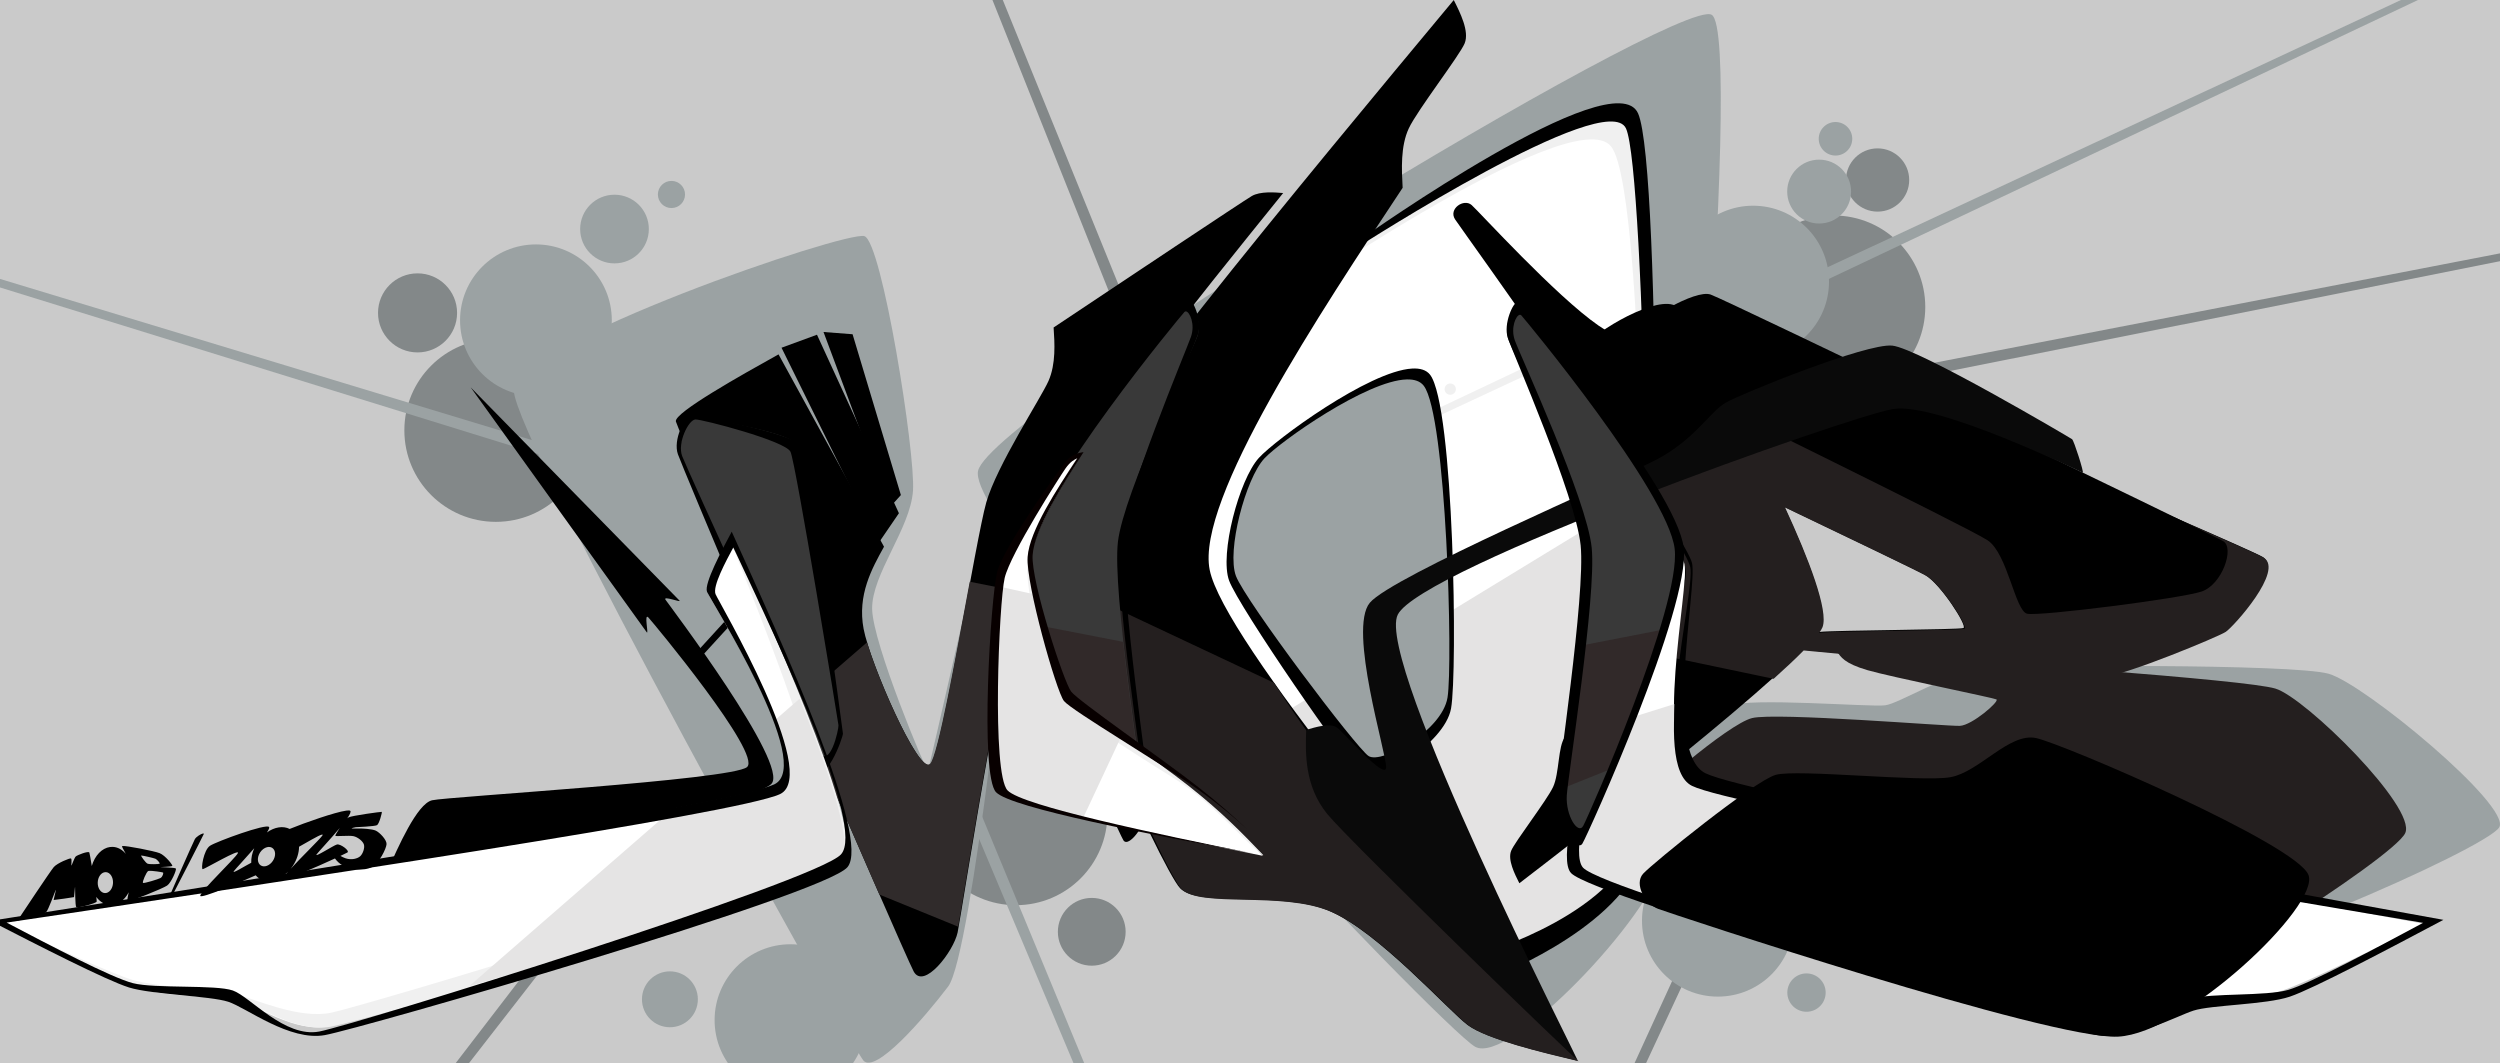
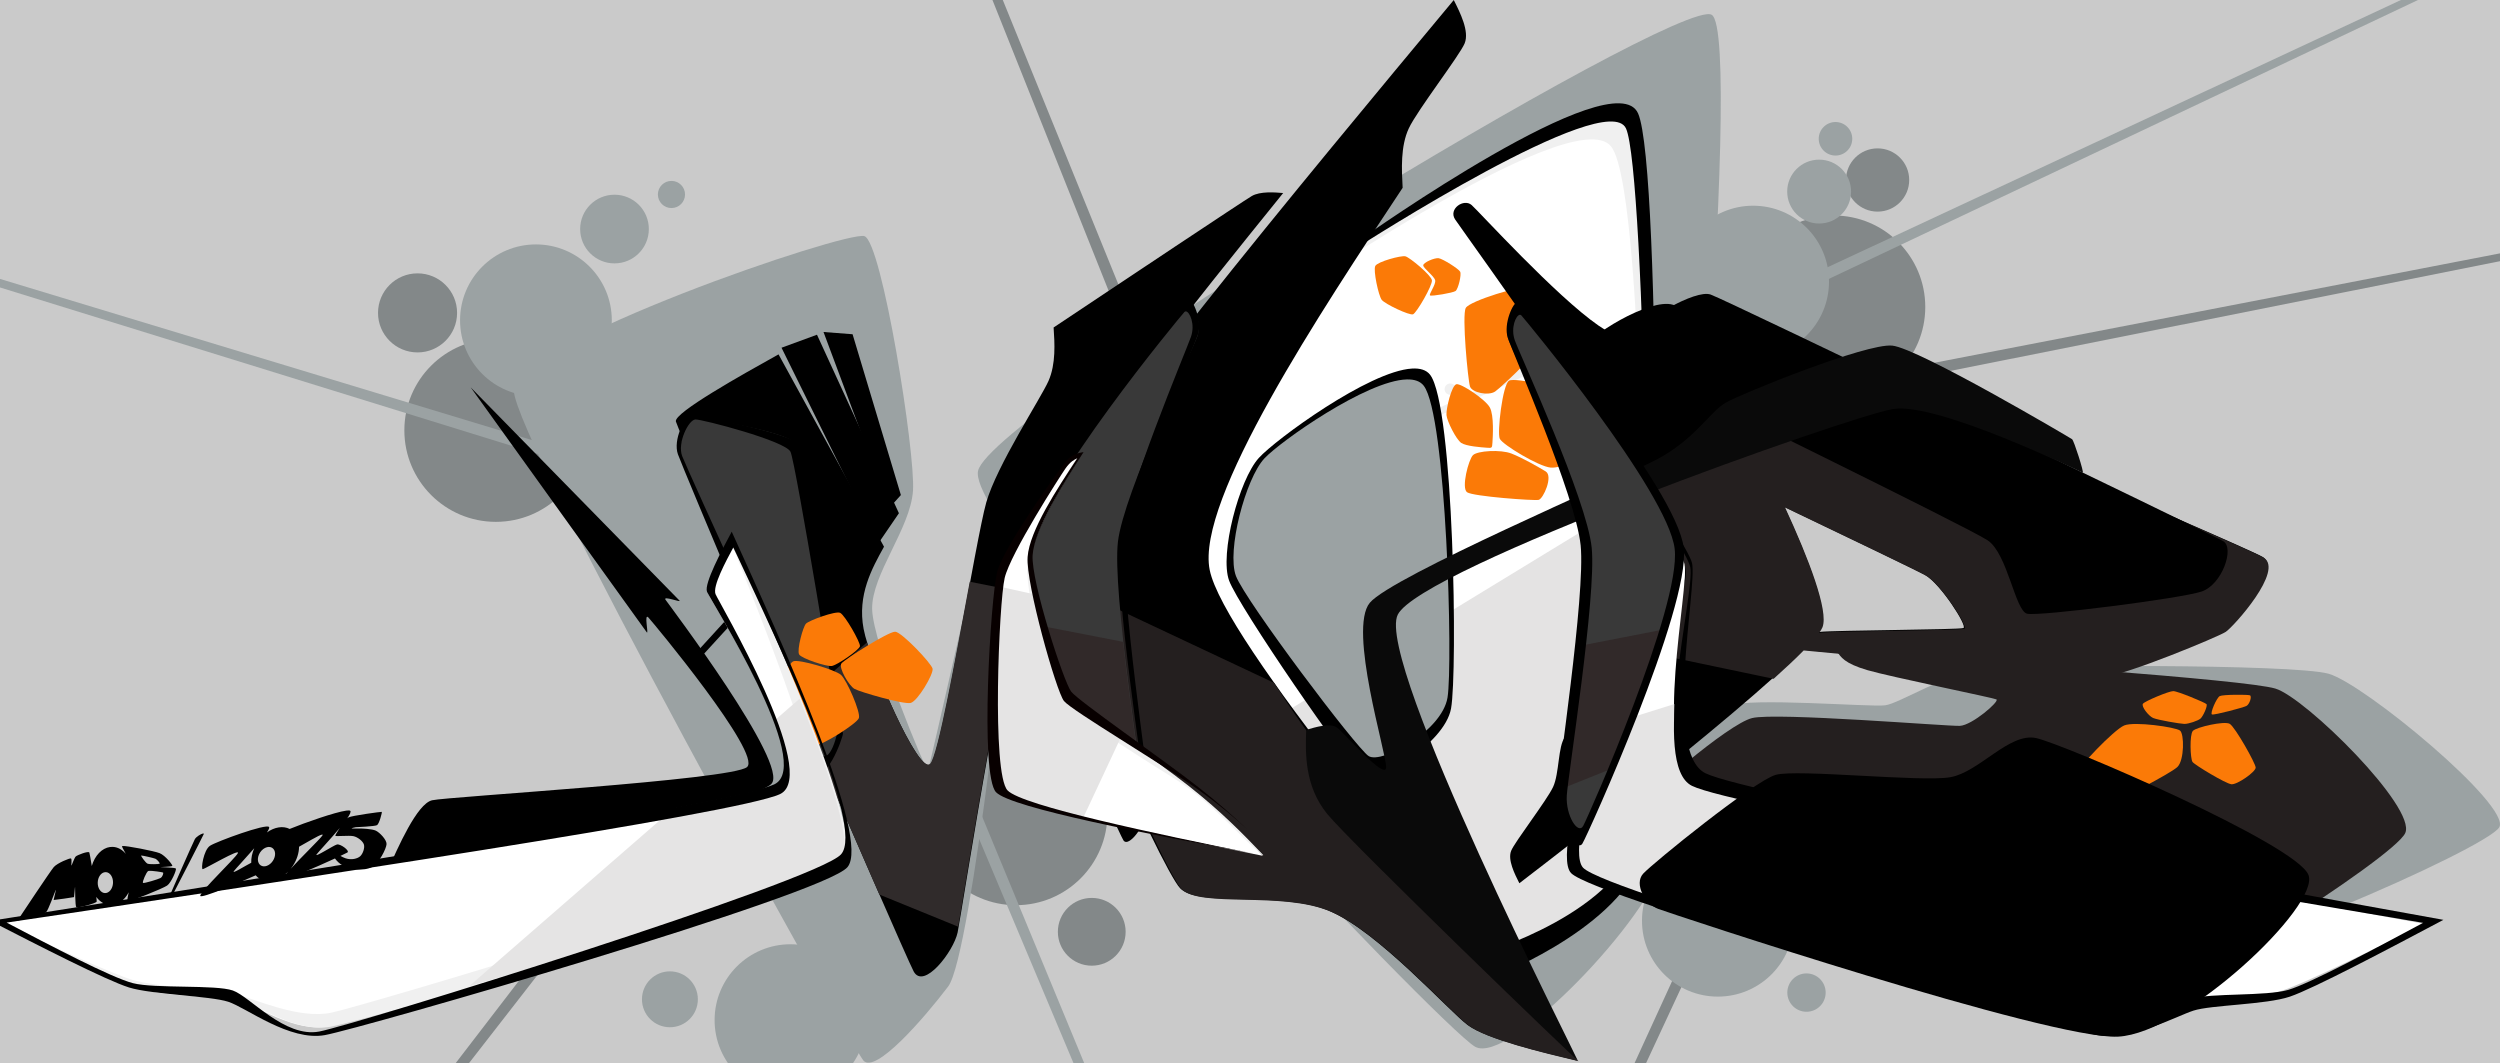
<svg xmlns="http://www.w3.org/2000/svg" width="1098" height="466.74" version="1.1" viewBox="0 0 290.52 123.49">
  <g transform="translate(-46.051 -4.0053)" type="layer">
    <rect x="37.245" y="-3.214" width="306.28" height="138.63" fill="#cacaca" stroke-width=".383" />
  </g>
  <g id="U0_block" fill="#838889" type="layer">
    <path transform="translate(21.532 22.461)" d="m175.03-17.242c0.122 1.099 0.229 2.545 0.264 4.498 0.071 3.957-0.059 9.364-0.328 15.537l-0.203 4.652 4.107-2.195c0.882-0.471 1.867-0.72 2.867-0.727 3.431 0.004 6.152 2.728 6.152 6.156-2e-3 1.758-0.753 3.429-2.066 4.598l-2.988 2.658 3.609 1.723c1.504 0.718 3.598 1.729 5.312 2.551l0.926 0.443 0.982-0.293c1.146-0.343 2.163-0.602 2.832-0.721 0.446-0.079 0.771-0.07 0.627-0.084-0.08-0.008 0.225 0.067 0.381 0.121 0.313 0.108 0.748 0.282 1.256 0.504 1.524 0.667 3.695 1.767 5.969 2.982 2.842 1.52 5.869 3.227 8.193 4.562 0.016 0.009 2.807 1.636 3.43 1.996 0.01 0.02 0.021 0.039 0.031 0.061 0.022 0.042 0.043 0.087 0.066 0.133 0.025 0.051 0.051 0.104 0.078 0.158 0.268 0.544 0.59 1.239 0.807 1.74l0.391 0.906 0.889 0.432c4.517 2.188 8.787 4.255 11.631 5.644l0.051 0.025 0.053 0.021c2.583 1.127 4.827 2.114 6.482 2.853 1e-3 4.6e-4 0.943 0.435 1.756 0.809-5e-3 0.01-9e-3 0.018-0.014 0.027-0.054 0.107-0.114 0.222-0.18 0.34-0.496 0.887-1.321 1.995-2.057 2.859-7.2e-4 8.44e-4 -1.249 1.358-1.248 1.357 5.1e-4 -3.39e-4 -1.827 0.816-1.828 0.816-0.76 0.324-1.672 0.701-2.643 1.09-1.618 0.648-3.405 1.329-4.936 1.859l0.861 5.166c5.745 0.016 11.707 0.11 15.973 0.312 1.706 0.081 3.146 0.181 4.143 0.291 0.664 0.074 1.167 0.172 1.23 0.189 0.067 0.019 0.734 0.296 1.527 0.764 1.19 0.701 2.8 1.809 4.518 3.107 4.294 3.246 9.396 7.865 11.287 10.34 0.026 0.034 0.047 0.064 0.072 0.098-1.206 0.746-3.324 1.92-6.246 3.312-2.998 1.429-6.608 3.029-10.379 4.586l-8.32 3.436 8.854 1.631c0.703 0.13 1.402 0.259 2.133 0.395-1.408 0.684-2.841 1.413-4.098 1.998-2.316 1.078-4.344 1.928-5.023 2.133-0.738 0.223-3.02 0.474-5.168 0.617-1.745 0.116-4.354 0.228-5.742 0.6-1.085 0.29-2.813 1.202-3.797 1.658-0.983 0.456-2.015 0.877-2.971 1.123-0.955 0.246-1.806 0.309-2.488 0.18-0.202-0.038-1.561-0.365-3.217-0.799l-0.014 0.053c-1.678-0.464-4.026-1.117-7.137-1.99-4.959-1.372-11.168-3.143-17.449-4.988-0.633-0.184-1.219-0.354-1.836-0.535-0.274-0.081-0.543-0.163-0.844-0.252-1.581-0.464-3.119-0.927-4.693-1.397l-2.562-0.764-0.748 2.566c-0.769 2.642-3.162 4.437-5.912 4.438-3.434 1.41e-4 -6.162-2.727-6.162-6.152 2e-3 -0.622 0.098-1.24 0.285-1.832l-4.779-2.217c-2.41 3.814-6.762 8.78-10.652 12.201l-1.543 1.357 0.926 1.834c0.014 0.028 0.305 0.604 0.42 0.832-0.842-0.234-1.715-0.462-2.475-0.709l-1.07-0.348-0.994 0.527c-0.52 0.276-0.889 0.394-1.115 0.453-0.315-0.272-0.945-0.812-0.945-0.812-0.515-0.469-1.148-1.066-1.877-1.768-2.732-2.631-6.796-6.742-11.396-11.531l-0.246-0.256-0.303-0.182c-0.657-0.394-1.4-0.807-2.131-1.119-1.41-0.603-2.96-0.959-4.441-1.176-3.386-0.495-7.493-0.377-9.83-0.545-0.831-0.06-1.517-0.16-1.93-0.27-0.184-0.049-0.288-0.094-0.348-0.121-0.067-0.109-0.463-0.748-0.463-0.748-0.228-0.392-0.502-0.889-0.809-1.469-0.512-0.965-1.114-2.161-1.772-3.518l-0.566-1.166-1.266-0.271c-4.982-1.072-9.798-2.2-12.965-3.156-1.056-0.319-1.928-0.62-2.512-0.863-0.158-0.066-0.258-0.115-0.367-0.168-0.006-0.027-0.013-0.053-0.02-0.082-0.147-0.684-0.291-1.972-0.373-3.49l-5.287-0.188c-0.79 6.305-1.688 12.82-2.562 17.951-0.525 3.079-1.048 5.674-1.5 7.33-2.93e-4 0.001-0.5 1.553-0.5 1.553-1.321 1.74-3.411 4.252-5.191 5.988-0.557 0.543-0.913 0.778-1.338 1.107l-2.008-3.314-2.129 4.408c-1.029 2.131-3.172 3.479-5.535 3.482-3.434 1.4e-4 -6.16-2.727-6.16-6.162 5.8e-5 -3.435 2.726-6.16 6.154-6.16 0.183 4.7e-4 0.361 0.008 0.537 0.023l5 0.451-2.441-4.387c-0.93-1.672-2.007-3.631-3.049-5.518l-1.084-1.965-2.117 0.74c-9.294 3.251-24.706 7.808-36.164 11.041-7.639 2.155-13.967 3.804-14.582 3.92-0.443 0.084-0.961 0.088-1.551 0.006l-0.035-0.006-0.037-0.004c-1.421-0.156-3.203-0.901-4.785-1.66-0.923-0.443-2.067-1.052-3.107-1.33-0.377-0.101-0.85-0.177-1.19-0.225l-0.021-2e-3 -0.021-0.004c-2.039-0.251-5.386-0.366-7.5-0.617l-0.02-4e-3c-0.957-0.106-1.789-0.254-2.158-0.365-0.679-0.205-2.708-1.055-5.023-2.133-1.164-0.542-2.496-1.22-3.795-1.85 11.786-1.865 24.605-3.89 37.344-5.986l1.406-0.232 0.584-1.301c0.624-1.389 1.371-2.956 2.061-4.1 0.345-0.572 0.682-1.036 0.898-1.275 0.017-0.019 0.033-0.035 0.049-0.051 0.379-0.036 2.262-0.215 2.264-0.215 6.125-0.517 21.073-1.543 28.904-2.557l3.836-0.498-1.842-3.4c-5.136-9.488-10.345-19.29-14.461-27.42l-0.092-0.184-0.121-0.168c-2.067-2.875-3.871-5.385-5.75-7.998l1.398-0.969c-1.03-2.208-1.836-4.059-2.318-5.334-0.321-0.85-0.486-1.522-0.484-1.51l-0.23-1.695-1.641-0.49c-2.622-0.782-4.399-3.166-4.4-5.9 6e-5 -3.435 2.726-6.162 6.16-6.162 3.421 6.1e-5 6.138 2.709 6.158 6.125-0.004 0.049-0.006 0.09-0.012 0.154l-0.42 4.561 4.166-1.9c5.669-2.585 12.634-5.212 18.291-7.115 2.829-0.952 5.338-1.724 7.168-2.219 0.576-0.156 0.933-0.23 1.353-0.326 0.264 0.722 0.563 1.548 0.91 2.957 0.677 2.746 1.387 6.402 1.988 10.025 0.601 3.624 1.095 7.234 1.361 9.902 0.177 1.779 0.231 3.236 0.205 3.623-0.074 1.089-0.696 2.775-1.565 4.609-0.814 1.72-1.98 3.941-2.617 5.936-0.335 1.047-0.588 2.202-0.574 3.389 0.05 4.244 5.031 16.251 6.215 18.879l0.209 0.463 0.367 0.355c0.359 0.347 1.461 1.365 3.033 1.037l1.578-0.328 0.438-1.551c0.377-1.338 2.726-11.713 4.115-17.754l0.014-0.055 0.01-0.057c0.93-5.003 1.733-9.114 2.195-11.121l0.344 5.1c0.064 0.953 0.253 2.121 0.486 3.303 0.429 2.168 2.622 11.335 4.031 13.193 0.71 0.936 3.518 2.937 4.559 3.697l7.537 5.504-3.51-8.646c-2.009-4.951-3.83-10.025-4.922-14.105l-0.145-0.539-0.348-0.436c-1.055-1.318-2.017-2.557-2.922-3.752l-4.465-5.894 0.094-0.299-0.535-0.99c-0.352-0.651-0.576-1.172-0.689-1.504 0.168-0.212 0.406-0.49 0.768-0.85 0.815-0.811 2.053-1.885 3.564-3.098l0.391-0.314 0.25-0.436c0.94-1.637 2.485-4.252 2.922-5.244 0.894-2.029 0.916-4.154 0.848-5.883 4.495-2.996 10.304-6.865 14.906-9.918-1.17 1.465-2.22 2.752-3.402 4.25l3.537 3.867c0.846-0.553 1.668-1.091 2.523-1.645l0.365-0.236 0.27-0.338c6.056-7.599 12.563-15.508 18.805-23.047-0.296 0.48-0.618 0.984-0.805 1.381-1.049 2.231-1.099 4.723-1.043 6.6l0.135 4.527 3.885-2.326c14.202-8.507 27.636-15.842 32.729-17.775zm4.797 48.504 3.102 6.701c1.639 3.542 3.095 7.101 3.789 9.547 0.231 0.815 0.374 1.506 0.426 1.959 0.022 0.19 0.021 0.305 0.019 0.389-0.021 0.039 0.02-0.042-0.043 0.047l-0.541 0.762-0.051-0.006-0.924 0.943c-1.531 1.562-3.903 3.707-6.654 6.064l-6.24 5.348 8.189-0.686c1.556-0.13 4.297-0.104 7.01-0.016 1.943 0.063 8.353 0.399 9.518 0.244 1.469-0.195 4.857-1.958 6.197-2.555l7.418-3.301-7.936-1.721c-2.122-0.46-3.531-0.801-5.019-1.154 3.012-0.05 6.392-0.101 7.697-0.176 0.109-0.006 0.847-0.031 1.367-0.236 0.816-0.322 1.313-0.951 1.549-1.57 0.459-1.204-0.084-2.34-0.191-2.584-0.703-1.605-3.273-5.524-5.453-6.781-1.175-0.678-11.728-5.707-16.568-8.027zm36.359 0.148c7e-3 0.013 0.017 0.027 0.025 0.043 0.01 0.018 0.018 0.036 0.029 0.057-0.059-0.081-0.071-0.13-0.055-0.1zm-28.256 61.467c0.021 2e-6 0.043 0.002 0.066 0.006 0.028 0.005 0.029 0.005 0.057 0.014 0.017 0.005 0.032 0.011 0.047 0.018 0.014 6e-3 0.028 0.012 0.041 0.02 0.011 0.006 0.021 0.012 0.031 0.02 9e-3 0.006 0.019 0.012 0.027 0.02 8e-3 0.006 0.016 0.015 0.023 0.021 0.066 0.062 0.116 0.153 0.131 0.252 3e-3 0.021 4e-3 0.04 4e-3 0.059-2e-5 0.134-0.011 0.165-0.098 0.271-6e-3 0.008-0.013 0.016-0.019 0.023-8e-3 0.008-0.015 0.016-0.023 0.023-9e-3 0.008-0.019 0.016-0.029 0.023-0.011 0.008-0.023 0.016-0.035 0.023-0.014 0.008-0.028 0.016-0.043 0.023-0.017 0.008-0.035 0.016-0.053 0.021-0.03 0.009-0.03 0.009-0.061 0.014-0.023 0.004-0.046 0.006-0.066 0.006-0.018 2e-6 -0.038-8.89e-4 -0.059-0.004-0.028-0.004-0.029-0.006-0.057-0.014-0.025-7e-3 -0.025-0.006-0.049-0.016-0.014-0.006-0.028-0.013-0.041-0.02-0.012-0.006-0.022-0.012-0.033-0.02-0.01-0.006-0.018-0.014-0.027-0.021-8e-3 -0.006-0.016-0.013-0.023-0.02-0.068-0.062-0.119-0.151-0.135-0.25-4e-3 -0.023-6e-3 -0.046-6e-3 -0.066-1e-5 -0.02 2e-3 -0.042 6e-3 -0.064 5e-3 -0.031 4e-3 -0.032 0.014-0.062 6e-3 -0.018 0.014-0.036 0.021-0.053 7e-3 -0.015 0.015-0.029 0.023-0.043 7e-3 -0.012 0.015-0.024 0.023-0.035 8e-3 -0.01 0.015-0.02 0.023-0.029 8e-3 -0.008 0.015-0.016 0.023-0.023 7e-3 -0.007 0.015-0.013 0.023-0.02 0.107-0.087 0.138-0.098 0.271-0.098zm-132.08 0.623c0.359 6e-6 0.592 0.233 0.592 0.592-7e-6 0.359-0.233 0.592-0.592 0.592-0.359-5e-6 -0.592-0.233-0.592-0.592 6e-6 -0.359 0.233-0.592 0.592-0.592zm164.7 0.961c0.161 0.011 0.166 0.069 0.178 0.098-0.087-0.026-0.173-0.052-0.273-0.082 0.025-8.12e-4 0.075-0.017 0.096-0.016z" stop-color="#000000" style="-inkscape-stroke:none;font-variation-settings:normal" />
    <path d="m67.777 105.43-1.877 1.256-122.98 160.1 0.132 0.068 125.12-160.89z" stop-color="#000000" style="-inkscape-stroke:none;font-variation-settings:normal" />
    <path d="m213.13 45.06 2.239 0.291 197.98-39.519-0.055-0.138-200.11 38.704z" stop-color="#000000" style="-inkscape-stroke:none;font-variation-settings:normal" />
    <path d="m200.85 101.47-1.548 1.644-84.062 183.55 0.144 0.036 85.97-184.8z" stop-color="#000000" style="-inkscape-stroke:none;font-variation-settings:normal" />
    <path d="m131.35 38.378-0.135-2.254-76.011-187.03-0.125 0.08 75.611 189.27z" stop-color="#000000" style="-inkscape-stroke:none;font-variation-settings:normal" />
    <g stroke-dasharray="0.794, 0.794" stroke-width=".265">
      <circle cx="57.622" cy="50.009" r="10.632" />
      <circle cx="213.1" cy="35.672" r="10.632" />
      <circle cx="118.06" cy="94.556" r="10.632" />
    </g>
    <circle cx="126.87" cy="108.28" r="3.938" stroke-dasharray="0.294, 0.294" stroke-width=".098" />
    <circle cx="218.19" cy="20.915" r="3.675" stroke-dasharray="0.274, 0.274" stroke-width=".091" />
    <circle cx="48.523" cy="36.358" r="4.594" stroke-dasharray="0.343, 0.343" stroke-width=".114" />
  </g>
  <g id="U1_block" transform="translate(-46.051 -4.0053)" fill="#9ba2a3" type="layer">
    <path transform="translate(-3.5269 .37125)" d="m149.9 126.86c-1.379-1.665-40.66-72.382-40.609-77.86 0.051-5.477 38.698-18.611 40.74-17.925 2.043 0.686 5.942 25.197 5.645 29.581-0.297 4.384-4.796 9.702-4.749 13.722 0.047 4.02 6.31 18.946 6.474 18.81 0.163-0.136 6.516-28.798 7.271-30.902s2.82 1.886 2.672 5.072c-0.147 3.186-4.813 47.268-7.586 50.919-2.773 3.651-8.479 10.247-9.859 8.582z" stop-color="#000000" style="-inkscape-stroke:none;font-variation-settings:normal" />
    <path d="m159.71 58.713c1.55-6.775 81.379-55.183 85.247-52.995 3.868 2.188-3.941 91.238-5.505 98.072-1.564 6.835-18.053 24.074-21.984 21.85-3.931-2.224-59.308-60.153-57.758-66.927z" stop-color="#000000" style="-inkscape-stroke:none;font-variation-settings:normal" />
    <path d="m246.93 86.029c-2.41 1.009-18.815 15.236-16.52 16.957 2.295 1.721 52.574 14.53 62.288 14.278 9.714-0.252 42.317-14.654 43.782-17.119 1.465-2.465-15.696-16.696-19.832-17.85-4.136-1.154-35.59-1.022-39.968-0.58-4.378 0.443-9.858 4.026-11.557 4.251-1.699 0.226-15.783-0.947-18.193 0.062z" stop-color="#000000" style="-inkscape-stroke:none;font-variation-settings:normal" />
    <g stroke-dasharray="0.506, 0.506" stroke-width=".169">
      <circle cx="108.33" cy="41.223" r="8.817" />
      <circle cx="249.78" cy="36.725" r="8.817" />
      <circle cx="245.68" cy="111" r="8.817" />
    </g>
    <circle cx="255.98" cy="119.35" r="2.228" stroke-dasharray="0.128, 0.128" stroke-width=".043" />
    <circle cx="257.45" cy="26.266" r="3.712" stroke-dasharray="0.213, 0.213" stroke-width=".071" />
    <circle cx="259.35" cy="20.131" r="1.949" stroke-dasharray="0.112, 0.112" stroke-width=".037" />
    <circle cx="137.91" cy="122.55" r="8.817" stroke-dasharray="0.506, 0.506" stroke-width=".169" />
    <circle cx="123.9" cy="120.13" r="3.248" stroke-dasharray="0.186, 0.186" stroke-width=".062" />
    <circle cx="117.46" cy="30.62" r="3.991" stroke-dasharray="0.229, 0.229" stroke-width=".076" />
    <circle cx="124.08" cy="26.603" r="1.578" stroke-dasharray="0.091, 0.091" stroke-width=".03" />
    <path d="m112.47 57.296-1.838-1.313-193.21-58.54-0.016 0.148 194.7 60.263z" stop-color="#000000" style="-inkscape-stroke:none;font-variation-settings:normal" />
    <path d="m246.67 41.247 2.243-0.261 182.47-86.376-0.087-0.12-184.74 86.102z" stop-color="#000000" style="-inkscape-stroke:none;font-variation-settings:normal" />
    <path d="m157.64 94.422 0.163 2.252 78.326 186.07 0.124-0.082-77.953-188.32z" stop-color="#000000" style="-inkscape-stroke:none;font-variation-settings:normal" />
  </g>
  <g id="O_block" transform="translate(-46.051 -4.0053)" type="layer">
    <path transform="matrix(2.1376 0 0 2.1376 -.26587 -53.855)" d="m110.2 33.552c-1.986-2.545-19.681 10.428-21.179 11.779s-5.44 7.719-3.904 11.454c1.536 3.734 15.571 21.904 17.02 22.934 1.449 1.03 8.366-3.566 8.848-6.233 0.482-2.667 1.201-37.388-0.785-39.932zm-10.782 13.934c1.019 1.312 1.42 16.705 1.206 18.123-0.214 1.418-3.311 3.504-4.401 2.761-1.09-0.743-6.818-8.37-7.514-10.096s0.503-5.275 1.582-6.36c1.079-1.085 8.108-5.741 9.127-4.428z" fill="#fff" stop-color="#000000" style="-inkscape-stroke:none;font-variation-settings:normal" />
    <g fill="#f0f0f0">
      <path d="m192.87 40.484c-0.012 0.022 35.96-25.102 40.409-19.455 4.449 5.647 3.975 75.822 3.987 75.8 0.012-0.022 2.47-74.62-1.744-79.969s-42.64 23.602-42.652 23.624z" stop-color="#000000" style="-inkscape-stroke:none;font-variation-settings:normal" />
      <path transform="translate(-.066861 -.07346)" d="m202.73 89.398c0.965 1.182 2.257 2.765 3.164 2.986s2.837-0.339 4.765-1.588c1.928-1.25 3.549-3.101 3.851-4.778 0.302-1.677 0.172-14.877 0.177-14.865 5e-3 0.013 0.593 14.904 0.437 16.414-0.155 1.51-2.153 5.586-3.291 6.188-1.138 0.602-5.215-0.217-5.859-0.574-0.644-0.357-2.242-2.462-3.244-3.783z" stop-color="#000000" style="-inkscape-stroke:none;font-variation-settings:normal" />
      <path d="m213.28 51.409 22.113-10.465 0.093 1.021-22.105 10.302z" stop-color="#000000" style="-inkscape-stroke:none;font-variation-settings:normal" />
      <circle cx="214.58" cy="49.223" r=".656" stroke-dasharray="0.512, 0.512" stroke-width=".171" />
    </g>
  </g>
  <g id="O_b_block" type="layer">
    <path d="m191.79 56.872-23.278 14.199c0.143 5.481 0.151 9.971-2e-3 10.988-0.458 3.031-7.078 7.491-9.407 5.902-0.938-0.639-3.491-3.688-6.293-7.313l-4.157 2.536c9.661 13.146 21.228 27.709 23.091 29.033 3.098 2.201 17.883-7.622 18.912-13.324 0.508-2.814 1.135-22.333 1.134-42.022z" fill="#e4e3e3" stop-color="#000000" style="-inkscape-stroke:none;font-variation-settings:normal" />
    <path d="m164.09 42.828c-5.014 0.288-15.859 8.245-17.802 10.383-2.303 2.534-4.577 11.211-3.456 14.26s13.898 21.635 15.415 22.66c1.518 1.025 9.604-3.583 10.376-7.795s0.343-35.222-2.441-38.795c-0.435-0.558-1.164-0.768-2.092-0.714zm-0.603 1.262c0.866-0.021 1.548 0.197 1.961 0.73 2.641 3.415 3.412 32.326 2.765 36.243-0.648 3.917-7.693 7.76-9.166 6.794-1.473-0.967-14.311-18.023-15.417-20.917-1.106-2.893 1.112-11.321 3.299-13.667 1.846-1.979 11.88-9.067 16.558-9.183z" stop-color="#000000" style="-inkscape-stroke:none;font-variation-settings:normal" />
  </g>
  <g id="M1_block" transform="translate(-46.051 -4.0053)" type="layer">
    <path transform="matrix(1.8311 0 0 1.8311 39.903 -26.442)" d="m46.25 43.372c0.124 0.555 14.45 33.707 15.09 34.902 0.639 1.195 2.534-1.257 2.792-2.472 0.258-1.215 3.412-21.817 5.163-25.862 1.751-4.045 9.984-14.238 15.497-21.063-0.525-0.044-1.459-0.122-1.996 0.193-0.537 0.315-8.242 5.451-12.573 8.339 0.066 0.984 0.154 2.31-0.324 3.394-0.478 1.084-3.284 5.371-3.949 7.709-0.665 2.339-2.819 15.951-3.547 16.631-0.728 0.679-3.832-6.451-4.238-8.605s0.529-3.837 1.295-5.215c-2.231-4.069-4.463-8.138-6.694-12.207-2.275 1.269-6.639 3.702-6.515 4.257z" stop-color="#000000" style="-inkscape-stroke:none;font-variation-settings:normal" />
    <path d="m136.87 44.412 11.235 22.755 2.407-3.524-9.522-20.743z" stop-color="#000000" style="-inkscape-stroke:none;font-variation-settings:normal" />
    <path d="m141.75 42.585 7.634 20.455 1.357-1.507-5.614-18.689z" stop-color="#000000" style="-inkscape-stroke:none;font-variation-settings:normal" />
  </g>
  <g id="M1_b_block" type="layer">
    <path transform="translate(-46.051 -4.0053)" d="m158.74 71.606c-1.64 8.798-3.709 20.319-4.612 21.162-1.186 1.107-5.795-9.07-7.326-14.115l-8.206 7.112c3.591 8.303 7.069 16.31 9.646 22.195l9.152 3.732c0.531-2.827 4.086-25.721 7.13-38.94z" fill="#302b2b" stop-color="#000000" style="-inkscape-stroke:none;font-variation-settings:normal" />
  </g>
  <g id="M3_block" transform="translate(-46.051 -4.0053)" type="layer">
    <path transform="matrix(1.7905 .38339 -.38339 1.7905 94.475 -91.939)" d="m75.329 37.455c-6.856 13.069-17.838 34.002-18.156 37.998-0.318 3.996 11.557 19.783 12.971 20.756s6.286-1.214 9.593-0.566c3.307 0.648 8.719 4.625 10.073 5.239 1.354 0.613 4.943 0.697 7.274 0.751-10.926-8.501-27.538-21.427-29.331-25.571s3.45-17.493 6.898-26.273c-0.304-1.12-0.692-2.55-0.406-3.781 0.286-1.231 2.192-5.202 2.335-6.01s-0.684-1.837-1.251-2.542z" stop-color="#000000" style="-inkscape-stroke:none;font-variation-settings:normal" />
    <path transform="matrix(1.8311 0 0 1.8311 39.903 -26.442)" d="m27.937 71.93c0.681-1.547 1.887-4.287 2.838-4.515 0.952-0.228 19.012-1.286 19.99-2.106 0.977-0.82-5.952-9.168-6.257-9.493-0.305-0.325 0.04 1.126-0.106 0.937-0.146-0.189-7.397-10.285-11.174-15.544 4.475 4.566 13.113 13.382 13.254 13.534 0.14 0.152-1.081-0.338-0.888-0.054s7.909 10.483 6.716 11.687-15.418 3.873-24.372 5.553z" stop-color="#000000" style="-inkscape-stroke:none;font-variation-settings:normal" />
    <path d="m127.17 79.607 6.203-6.798 0.34 0.765-6.288 6.883z" stop-color="#000000" style="-inkscape-stroke:none;font-variation-settings:normal" />
    <path d="m204.3 31.723c0.358-0.26 29.338-20.755 32.107-14.546 2.769 6.208 2.415 76.039 0.847 85.011-1.568 8.972-16.914 15.074-17.123 15.124-0.209 0.05-2.225-2.344-2.037-2.429 0.187-0.085 16.7-4.842 18.499-14.565 1.799-9.723 0.648-76.563-1.589-81.39-2.238-4.827-30.841 13.589-31.172 13.795s0.11-0.739 0.468-0.998z" stop-color="#000000" style="-inkscape-stroke:none;font-variation-settings:normal" />
  </g>
  <g id="M3_b_block" type="layer">
    <path transform="matrix(1.7905 .38339 -.38339 1.7905 48.564 -95.874)" d="m57.99 78.661c3.149 6.169 11.065 16.798 12.154 17.547 1.414 0.973 6.286-1.214 9.593-0.566 3.307 0.648 8.719 4.625 10.073 5.239 1.354 0.613 4.943 0.697 7.274 0.751-8.696-6.767-18.345-13.72-23.906-19.433z" fill="#241f1f" stop-color="#000000" style="-inkscape-stroke:none;font-variation-settings:normal" />
  </g>
+   <g id="Mstone_2_block" fill="#fb7a07" type="layer">
+     <path transform="matrix(1.6321 0 0 1.6321 -9.1345 -51.34)" d="m118.79 63.228c0.225-0.645-0.438-3.079-1.043-3.572-0.604-0.494-4.245-1.358-4.702-1.097s-0.864 3.716-0.661 4.138c0.203 0.423 2.769 1.974 3.622 2.052 0.853 0.078 2.559-0.876 2.784-1.521z" stop-color="#000000" style="-inkscape-stroke:none;font-variation-settings:normal" />
+     <path transform="matrix(1.6321 0 0 1.6321 -7.4303 -50.772)" d="m114.61 64.674c-0.549-0.335-1.666-0.971-2.44-1.274-0.774-0.303-2.421-0.198-2.738 0.113-0.317 0.311-0.847 2.344-0.422 2.643 0.425 0.299 4.765 0.612 5.095 0.543 0.33-0.069 1.054-1.69 0.504-2.025z" stop-color="#000000" style="-inkscape-stroke:none;font-variation-settings:normal" />
+     <path transform="matrix(1.6321 0 0 1.6321 -9.0138 -49.739)" d="m111.38 62.353c0.381 0.027 0.381 0.027 0.407-0.364 0.025-0.391 0.126-1.937-0.189-2.508-0.316-0.571-2.035-1.718-2.375-1.65-0.34 0.068-0.747 1.757-0.708 2.2 0.039 0.443 0.692 1.738 1.048 1.978 0.356 0.24 1.436 0.316 1.817 0.343z" stop-color="#000000" style="-inkscape-stroke:none;font-variation-settings:normal" />
+     <path transform="matrix(.76022 -1.5014 1.5014 .76022 -18.41 133.99)" d="m98.016 76.41c0.308-0.311 4.143-2.738 4.712-2.712s3.136 2.738 3.235 3.197c0.099 0.458-1.29 2.819-1.968 2.913-0.678 0.094-5.012-1.421-5.502-1.695s-0.785-1.391-0.477-1.702z" stop-color="#000000" style="-inkscape-stroke:none;font-variation-settings:normal" />
+     <path transform="matrix(.67618 1.1607 -1.1607 .67618 183.99 -128.92)" d="m93.746 75.434c0.217 0.357 2.367 1.06 2.818 0.999 0.451-0.06 2.393-1.387 2.443-1.712 0.049-0.325-1.311-2.718-1.72-2.891s-2.68 0.661-2.948 0.938c-0.268 0.277-0.81 2.308-0.593 2.665z" stop-color="#000000" style="-inkscape-stroke:none;font-variation-settings:normal" />
+     <path transform="translate(-.60706 .082035)" d="m166 30.759c0.018 0.332 1.268 1.241 1.385 1.724s-0.771 1.644-0.593 1.764c0.178 0.121 2.659-0.295 2.964-0.515 0.305-0.22 0.715-1.902 0.534-2.243s-2.022-1.497-2.498-1.568c-0.476-0.071-1.81 0.505-1.792 0.837z" stop-color="#000000" style="-inkscape-stroke:none;font-variation-settings:normal" />
+   </g>
  <g id="M4_block" transform="translate(-46.051 -4.0053)" fill="#393939" type="layer">
    <path transform="translate(-5.2969 .94678)" d="m189.29 38.045c-0.445 0.438-18.102 21.528-18.859 28.346-0.757 6.817 11.056 32.616 11.673 33.677 0.617 1.061 2.296-2.14 2.095-4.558-0.202-2.418-3.606-23.803-2.939-29.494s8.596-22.149 9.223-23.868c0.627-1.72-0.747-4.541-1.192-4.103z" stop-color="#000000" style="-inkscape-stroke:none;font-variation-settings:normal" />
    <path d="m125.24 57.077c0.562 1.611 13.772 33.151 15.189 35.581s3.441-3.588 3.412-4.006c-0.029-0.418-4.925-31.88-5.548-33.169-0.623-1.288-10.641-2.953-11.467-2.872-0.825 0.081-2.147 2.854-1.585 4.465z" stop-color="#000000" style="-inkscape-stroke:none;font-variation-settings:normal" />
  </g>
  <g id="M4_b_block" type="layer">
    <path d="m120.89 72.712c1.659 5.255 4.097 11.341 6.161 16.179l5.605 2.242c-0.401-3.049-1.43-10.056-2.143-16.55z" fill="#312929" stop-color="#000000" style="-inkscape-stroke:none;font-variation-settings:normal" />
    <path d="m138.05 34.693c-0.035 0.003-0.067 0.018-0.095 0.045-0.452 0.44-18.405 21.629-19.19 28.545-0.785 6.915 11.122 33.281 11.779 34.356 0.656 1.074 3.175-2.442 3.053-4.903-0.123-2.462-3.44-24.022-2.852-29.765 0.588-5.744 7.897-22.379 8.467-24.115 0.534-1.627-0.64-4.209-1.161-4.162zm-0.237 1.489c0.446 0.048 1.096 1.503 0.583 2.965-0.586 1.671-7.718 18.528-8.28 24.186-0.562 5.658 2.756 26.432 2.896 28.784s-1.972 4.516-2.56 3.466c-0.589-1.05-11.417-25.581-10.632-32.209 0.785-6.628 17.406-26.683 17.818-27.121 0.051-0.055 0.111-0.077 0.175-0.07z" stop-color="#000000" style="-inkscape-stroke:none;font-variation-settings:normal" />
    <path d="m80.415 48.318c-0.895 0.046-2.217 2.819-1.638 4.464 0.579 1.645 14.147 33.901 15.607 36.399 1.46 2.498 3.594-3.521 3.572-3.942s-4.38-32.182-5.024-33.502c-0.644-1.321-11.621-3.465-12.516-3.418zm0.405 0.424c0.798-0.015 10.435 2.483 11.043 3.756 0.608 1.272 5.533 31.391 5.575 31.782 0.042 0.391-0.998 5.342-2.384 2.938-1.386-2.404-15.189-32.663-15.778-34.211-0.589-1.548 0.746-4.249 1.544-4.264z" stop-color="#000000" style="-inkscape-stroke:none;font-variation-settings:normal" />
+   </g>
+   <g id="Mstone_1_block" fill="#fb7a07" type="layer">
+     <path transform="matrix(1.3433 0 0 1.3433 -32.814 -25.903)" d="m91.666 79.903c-0.157-0.586 0.884-3.211 1.388-3.412 0.504-0.201 3.611 0.731 4.115 1.163 0.505 0.432 1.737 3.261 1.56 3.75s-3.282 2.429-3.734 2.335c-0.452-0.094-3.172-3.251-3.329-3.837z" stop-color="#000000" style="-inkscape-stroke:none;font-variation-settings:normal" />
+     <path transform="matrix(1.3433 0 0 1.3433 -33.063 -25.28)" d="m93.746 75.434c0.217 0.357 2.367 1.06 2.818 0.999 0.451-0.06 2.393-1.387 2.443-1.712 0.049-0.325-1.311-2.718-1.72-2.891s-2.68 0.661-2.948 0.938c-0.268 0.277-0.81 2.308-0.593 2.665z" stop-color="#000000" style="-inkscape-stroke:none;font-variation-settings:normal" />
+     <path transform="matrix(1.3433 0 0 1.3433 -33.967 -25.592)" d="m98.07 76.451c0.254-0.351 4.089-2.778 4.658-2.752s3.136 2.738 3.235 3.197c0.099 0.458-1.29 2.819-1.899 2.965-0.609 0.145-4.364-0.94-4.854-1.214s-1.394-1.843-1.14-2.194z" stop-color="#000000" style="-inkscape-stroke:none;font-variation-settings:normal" />
  </g>
  <g id="M2_block" transform="translate(-46.051 -4.0053)" type="layer">
    <path transform="matrix(1.2895 1.3001 -1.3001 1.2895 143.92 -52.956)" d="m26.016 101.08c10.425-14.457 27.64-38.329 28.597-41.037 0.957-2.707-11.205-5.338-11.7-5.544-0.495-0.206-1.144-2.269-1.502-3.407 7.28 2.72 19.45 7.268 19.626 9.543 0.176 2.275-14.412 28.438-15.654 30.276-1.243 1.839-4.226 2.336-5.18 2.892-0.954 0.556-3.377 3.063-4.707 3.784-1.33 0.721-6.134 2.355-9.479 3.494z" fill="#fff" stop-color="#000000" style="-inkscape-stroke:none;font-variation-settings:normal" />
    <path d="m131.15 66.8c-0.04 0.075-0.094 0.181-0.135 0.26 4.933 12.38 13.029 32.753 10.345 35.803-2.701 3.071-52.909 17.989-56.776 18.814-3.868 0.825-9.045-1.667-11.225-2.148-2.181-0.481-9.165-0.837-11.913-1.657-2.459-0.734-9.266-3.882-14.846-6.483 5.779 2.874 13.866 6.888 16.477 7.676 2.652 0.8 9.035 0.717 10.988 1.24 1.953 0.523 6.447 3.76 10.439 3.005 3.993-0.755 56.816-15.527 59.547-18.689 2.732-3.162-7.05-24.848-12.901-37.821z" fill="#f0f0f0" stop-color="#000000" style="-inkscape-stroke:none;font-variation-settings:normal" />
    <path transform="matrix(-1.8311 0 0 1.8311 267.8 -28.037)" d="m52.588 46.496c1.26 2.024 2.967 4.766 3.091 6.4 0.124 1.635-1.732 8.085-2.183 8.681s-5.683 4.162-7.814 5.848c-2.131 1.685-3.429 3.035-4.727 4.386 5.917-1.181 15.702-3.136 16.687-4.205s0.488-12.17 0.099-13.73c-0.389-1.559-3.796-6.316-4.157-6.764-0.361-0.449-0.752-0.551-0.996-0.615z" fill="#fff" stop-color="#000000" style="-inkscape-stroke:none;font-variation-settings:normal" />
    <path d="m171.56 57.025c-0.1 0.026-0.218 0.059-0.342 0.099-2.497 3.852-5.193 8.753-5.742 11.907-0.566 3.253 2.571 15.064 3.372 16.155 0.801 1.091 9.11 6.464 13.569 9.225 4.326 2.679 7.483 6.566 10.27 8.934 0.052 0.01 0.123 0.025 0.175 0.035-2.377-2.472-4.753-4.944-8.655-8.03-3.902-3.086-13.482-9.617-14.309-10.708s-4.225-12.903-3.998-15.896c0.227-2.993 3.353-8.014 5.661-11.72z" fill="#f0f0f0" stop-color="#000000" style="-inkscape-stroke:none;font-variation-settings:normal" />
  </g>
  <g id="M2_b_block" type="layer">
    <path transform="matrix(1.2895 1.3001 -1.3001 1.2895 97.83 -57.235)" d="m51.785 55.14-0.138 2.104c1.924 0.85 3.312 1.821 2.965 2.803-0.243 0.689-1.553 2.765-3.521 5.689l-1.12 17.115c4.686-8.473 11.183-20.684 11.065-22.213-0.103-1.33-4.326-3.435-9.251-5.498z" fill="#e5e4e4" stop-color="#000000" style="-inkscape-stroke:none;font-variation-settings:normal" />
    <path transform="matrix(-1.8311 0 0 1.8311 221.79 -31.938)" d="m57.859 54.631c0.355 2.945 0.67 12.011-0.217 12.974-0.427 0.464-2.548 1.096-5.252 1.757l-2.392-5.111c1.721-1.24 3.262-2.363 3.497-2.674 0.325-0.429 1.369-3.877 1.887-6.394z" fill="#e5e4e4" stop-color="#000000" style="-inkscape-stroke:none;font-variation-settings:normal" />
    <path d="m125.92 52.533c-0.519 0.087-1.351 0.228-2.051 1.075-0.7 0.847-7.209 9.899-7.983 12.827-0.774 2.928-2.039 23.643-0.137 25.626 1.769 1.844 18.239 4.975 29.863 7.122-11.163-2.268-26.808-5.538-28.524-7.332-1.857-1.941-1-21.843-0.338-24.686 0.663-2.843 6.454-11.845 7.046-12.698 0.592-0.853 1.088-1.079 1.397-1.22-2.359 3.57-5.555 8.407-5.776 11.472-0.22 3.064 3.331 15.633 4.225 16.742 0.894 1.109 11.361 7.282 15.577 10.285 2.336 1.664 4.136 3.173 5.711 4.617-1.581-1.492-3.354-3.068-5.646-4.871-4.049-3.186-13.927-10.006-14.797-11.112-0.87-1.106-4.69-12.852-4.488-15.867 0.202-3.015 3.491-8.172 5.919-11.978z" fill="#080000" stop-color="#000000" style="-inkscape-stroke:none;font-variation-settings:normal" />
    <path transform="matrix(1.2895 1.3001 -1.3001 1.2895 97.671 -57.29)" d="m41.307 50.69c0.392 1.273 1.103 3.581 1.601 3.8s12.661 2.85 11.686 5.581c-0.975 2.731-18.356 26.827-28.881 41.42 3.228-1.053 7.862-2.566 9.197-3.272s3.996-3.274 5.074-3.83c1.078-0.557 4.537-0.988 5.826-2.868 1.289-1.88 15.992-28.717 15.786-31.05s-12.772-6.992-20.289-9.779zm0.783 0.637c6.924 2.451 18.499 6.549 18.642 8.858s-14.083 29.581-15.335 31.432c-1.252 1.851-4.663 1.552-5.708 2.058-1.044 0.506-3.57 3.446-4.8 4.176s-5.441 2.059-8.373 2.984c10.493-14.288 27.82-37.882 28.776-40.594 0.956-2.712-11.396-5.82-11.892-6.027-0.496-0.207-1.021-1.934-1.31-2.886z" stop-color="#000000" style="-inkscape-stroke:none;font-variation-settings:normal" />
  </g>
  <g id="sign" type="layer">
    <path d="m40.241 94.197c-1.295 0.174-4.848 1.417-6.58 2.13a2.471 3.386 33.469 0 0-2.646 0.409c0.208-0.312 0.315-0.54 0.257-0.628-0.297-0.455-6.11 1.683-6.864 2.172-0.754 0.489-1.093 2.759-0.842 2.724 0.251-0.035 4.35-2.449 4.076-1.866-0.275 0.583-4.497 4.571-4.367 4.974 0.105 0.328 4.575-1.557 6.441-2.397a2.471 3.386 33.469 0 0 0.39 0.358 2.471 3.386 33.469 0 0 3.37-0.773c-0.366 0.421-0.592 0.729-0.555 0.819 0.113 0.27 3.868-1.375 6.005-2.361 0.209 0.291 0.517 0.604 0.914 0.823 0.892 0.493 2.48 0.642 3.351 0.192 0.87-0.45 1.713-2.188 1.73-2.691 0.017-0.503-0.809-1.353-1.251-1.557-0.442-0.205-1.572-0.247-1.883-0.249-0.31-0.002-0.831 0.019-0.914-0.011-0.083-0.03 0.441-0.138 0.477-0.141 0.036-3e-3 2.206-0.087 2.465-0.238 0.259-0.152 0.615-1.523 0.55-1.544-0.065-0.021-3.465 0.433-3.874 0.646-0.04 0.021-0.089 0.061-0.141 0.109 0.312-0.451 0.471-0.783 0.348-0.879-0.062-0.049-0.222-0.052-0.457-0.021zm-16.654 2.658c-0.227 0.041-0.79 0.38-0.943 0.659-0.205 0.372-2.882 6.461-2.974 6.693-0.092 0.232 0.247 0.047 0.379-0.191 0.131-0.238 3.522-6.824 3.627-7.088 0.026-0.066-0.012-0.086-0.088-0.072zm-10.793 1.569a2.471 3.386 2.71 0 0-2.128 2.209c-0.135-0.833-0.252-1.497-0.286-1.568-0.101-0.209-1.423 0.305-1.584 0.468-0.161 0.163-0.452 1.031-0.497 1.048-0.045 0.017 0.087-0.774-0.053-0.827-0.14-0.053-1.594 0.539-1.996 1.005-0.402 0.466-3.839 5.646-4.036 5.942-0.197 0.297-0.197 0.297-0.042 0.259 0.155-0.038 2.932-0.713 3.186-0.953 0.254-0.24 0.988-2.308 1.108-2.561 0.119-0.254-0.253 1.12-0.234 1.138 0.019 0.018 2.346-0.311 2.371-0.334 0.025-0.023 0.105-1.345 0.12-1.138 0.015 0.207 0.004 2.164 0.14 2.301 0.136 0.137 2.321-0.432 2.374-0.649 0.009-0.037-0.013-0.257-0.047-0.538a2.471 3.386 2.71 0 0 1.605 0.949 2.471 3.386 2.71 0 0 2.162-1.489c-0.116 0.531-0.203 0.906-0.094 0.973 0.246 0.152 4.063-1.414 4.554-1.75 0.491-0.336 1.131-1.854 1.02-1.98-0.11-0.126-1.707-0.148-1.77-0.163-0.063-0.015 1.302-0.051 1.361-0.145 0.058-0.094-0.814-1.212-1.474-1.478-0.639-0.257-3.951-0.894-4.319-0.832-0.012 2e-3 -0.021 0.005-0.026 0.008-0.094 0.059 0.143 0.377 0.411 0.905a2.471 3.386 2.71 0 0-1.504-0.812 2.471 3.386 2.71 0 0-0.323 0.014zm3.617 0.991c0.134-0.012 1.475 0.297 1.655 0.377 0.186 0.082 0.568 0.523 0.48 0.578-0.088 0.055-1.182 0.09-1.406-9e-3 -0.224-0.098-0.794-0.909-0.738-0.944 0.002-9.6e-4 0.005-2e-3 0.009-2e-3zm23.069-3.197c-0.297 0.448-0.533 0.857-0.513 0.904 0.044 0.101 1.601-0.065 2.108 0.045 0.506 0.11 1.099 0.586 1.216 0.975 0.117 0.389-0.126 1.089-0.44 1.364-0.314 0.275-1.013 0.463-1.694 0.233-0.201-0.068-0.403-0.171-0.594-0.278 0.424-0.2 0.754-0.36 0.81-0.398 0.304-0.203-0.815-1.028-1.215-0.93-0.399 0.099-2.687 1.603-2.358 1.14 0.188-0.265 1.599-1.755 2.679-3.055zm-2.06 0.766c0.084-0.013 0.103 0.022 0.031 0.124-0.32 0.455-2.453 2.516-3.675 3.857a2.471 3.386 33.469 0 0 0.259-0.354 2.471 3.386 33.469 0 0 0.719-2.217c0.766-0.417 2.305-1.353 2.665-1.411zm-7.876 1.588a2.471 3.386 33.469 0 0-0.347 1.684c-0.736 0.373-2.294 1.363-2.018 0.975 0.169-0.238 1.322-1.462 2.364-2.659zm1.487-0.125a0.889 1.218 33.469 0 1 0.609 0.084 0.889 1.218 33.469 0 1 0.07 1.506 0.889 1.218 33.469 0 1-1.413 0.526 0.889 1.218 33.469 0 1-0.07-1.506 0.889 1.218 33.469 0 1 0.804-0.61zm-18.927 2.921a0.889 1.218 2.71 0 1 0.199-0.021 0.889 1.218 2.71 0 1 0.83 1.259 0.889 1.218 2.71 0 1-0.945 1.175 0.889 1.218 2.71 0 1-0.83-1.259 0.889 1.218 2.71 0 1 0.746-1.154zm5.195-0.166c0.37-0.042 1.57 0.15 1.644 0.19 0.082 0.045-0.038 0.504-0.299 0.642-0.261 0.138-1.883 0.639-2.02 0.564-0.137-0.074 0.394-1.272 0.589-1.376 0.018-0.01 0.048-0.016 0.086-0.021z" stop-color="#000000" style="-inkscape-stroke:none;font-variation-settings:normal" />
  </g>
  <g id="B1_block" transform="translate(-46.051 -4.0053)" type="layer">
    <path transform="matrix(1.8311 0 0 1.8311 43.431 -19.756)" d="m107.6 32.313c1.482 0.451 36.091 15.217 37.424 16.004 1.333 0.787-1.905 4.385-2.4 4.711-0.495 0.326-6.382 2.756-7.582 2.804-1.199 0.048-18.943-1.579-19.295-1.634-0.351-0.055 0.276-1.019 1.176-1.12 0.9-0.102 8.841-0.139 9.114-0.246 0.273-0.108-1.459-2.806-2.43-3.366-0.971-0.56-17.016-8.135-17.883-8.687s-3.89-4.889-3.782-5.635 4.175-3.281 5.657-2.829z" stop-color="#000000" style="-inkscape-stroke:none;font-variation-settings:normal" />
    <path transform="matrix(-1.3436 -.28769 .28769 -1.3436 312.03 193)" d="m75.404 49.465c-1.388 1.636-18.578 21.905-19.061 24.954-0.483 3.049 11.368 17.178 12.838 18.247 1.471 1.069 6.903 1.012 10.939 2.685 4.036 1.673 11.865 7.289 12.627 7.72 0.761 0.431 1.873-0.726 1.119-1.475s-23.665-21.405-25.149-24.77c-1.485-3.365 6.47-15.274 6.894-16.116 0.424-0.842-0.189-3.098 0.098-4.328 0.286-1.231 2.192-5.202 2.335-6.01 0.143-0.808-0.684-1.837-1.251-2.542 0 1e-6 0 3e-6 -1.388 1.636z" stop-color="#000000" style="-inkscape-stroke:none;font-variation-settings:normal" />
  </g>
  <g id="B1_b_block" type="layer">
    <path d="m211.53 42.556-20.983 14.024c2.882 4.497 5.028 8.15 5.31 9.509 0.445 2.143-1.953 5.93-4.878 9.617l15.13 3.175c1.357-1.221 2.562-2.347 3.492-3.295 1.116 0.144 32.984 3.063 35.164 2.976 2.196-0.088 12.976-4.538 13.883-5.135 0.907-0.597 6.836-7.185 4.395-8.627-1.684-0.994-31.752-13.897-51.513-22.245zm-4.091 16.415c7.746 3.713 15.502 7.421 16.389 7.933 1.778 1.026 4.95 5.967 4.449 6.165-0.5 0.197-15.041 0.265-16.69 0.451-0.071 8e-3 -0.135 0.034-0.204 0.048 0.186-0.261 0.335-0.499 0.407-0.684 0.724-1.877-1.569-7.9-4.351-13.912z" fill="#241f1f" stop-color="#000000" style="-inkscape-stroke:none;font-variation-settings:normal" />
  </g>
  <g id="B3_block" transform="translate(-46.051 -4.0053)" type="layer">
    <path d="m259.53 79.693c17.567 1.217 47.424 3.286 50.928 4.324 3.504 1.038 16.45 13.845 15.1 16.795-1.35 2.95-28.368 20.014-32.205 20.255-3.837 0.242-54.064-14.56-54.657-14.803s-3.288-6.614-2.465-8.138c0.823-1.523 10.645-9.993 13.429-10.678s22.709 0.963 24.135 0.906 4.665-2.873 4.256-3.075c-0.409-0.202-12.323-2.619-14.988-3.398-2.665-0.779-3.132-1.537-3.532-2.189z" fill="#241f1f" stop-color="#000000" style="-inkscape-stroke:none;font-variation-settings:normal" />
  </g>
  <g id="B2_block" transform="translate(-46.051 -4.0053)" type="layer">
    <path transform="matrix(-1.2895 1.3001 1.3001 1.2895 229.93 -52.795)" d="m26.016 101.08c9.443-13.819 25.036-36.637 25.986-39.484 0.95-2.847-8.285-8.648-9.129-9.941-0.844-1.293-3.3-14.3-3.311-14.535-0.011-0.235 1.806 0.44 2.105 1.381 0.3 0.941 1.893 10.199 3.634 11.939s15.958 7.944 15.994 10.101c0.036 2.158-14.67 28.532-15.912 30.37-1.243 1.839-4.226 2.336-5.18 2.892-0.954 0.556-3.377 3.063-4.707 3.784-1.33 0.721-6.134 2.355-9.479 3.494z" fill="#fff" stop-color="#000000" style="-inkscape-stroke:none;font-variation-settings:normal" />
    <path d="m240.63 85.816-7.992 2.505c-2.355 7.876-4.453 15.746-3.013 17.222 1.059 1.086 9.591 3.955 19.892 7.115l11.97-13.344c-9.639-1.999-16.819-3.655-18.509-4.491-1.979-0.979-2.448-4.719-2.349-9.008z" fill="#e5e4e4" stop-color="#000000" style="-inkscape-stroke:none;font-variation-settings:normal" />
    <path transform="matrix(-1.2895 1.3001 1.3001 1.2895 229.99 -52.901)" d="m39.51 37.02c0.214-0.133 1.961 0.435 2.271 1.297 0.331 0.919 2.125 10.025 3.909 11.762 1.784 1.737 16.186 8.072 16.239 10.294 0.053 2.222-14.874 28.964-16.149 30.855-1.275 1.891-4.434 2.798-5.472 3.335-1.038 0.537-3.503 3.001-4.928 3.715s-6.674 2.351-10.33 3.49c9.574-13.927 25.384-36.923 26.371-39.792s-8.055-8.698-8.87-10.015c-0.816-1.317-3.059-14.662-3.063-14.906-2.68e-4 -0.015 0.007-0.027 0.022-0.036zm0.335 0.426c-0.039 0.012-0.06 0.033-0.058 0.063 0.013 0.242 2.168 13.284 3.037 14.574s10.71 7.018 9.772 9.835-16.862 25.395-26.504 39.069c3.192-0.977 7.776-2.38 9.05-3.082 1.274-0.702 3.619-3.375 4.694-3.943 1.074-0.568 4.185-1.323 5.463-3.175 1.278-1.853 15.928-27.942 15.851-30.113-0.077-2.171-14.175-8.499-15.945-10.226s-3.44-10.994-3.716-11.91c-0.242-0.801-1.373-1.174-1.643-1.092z" stop-color="#000000" style="-inkscape-stroke:none;font-variation-settings:normal" />
  </g>
+   <g id="Bstone_1_block" fill="#fb7a07" type="layer">
+     <path d="m245.4 93.364c-0.562 0.284-0.562 0.284-0.607 0.251-0.044-0.033-3.716-2.787-3.564-3.568s4.431-5.246 5.615-5.744c1.184-0.498 5.982 0.196 6.489 0.59s0.507 3.423-0.286 4.216c-0.793 0.793-7.085 3.971-7.647 4.256z" stop-color="#000000" style="-inkscape-stroke:none;font-variation-settings:normal" />
+     <path d="m254.83 84.931c-0.403 0.431-0.302 3.257-0.041 3.611 0.261 0.354 3.854 2.524 4.518 2.593 0.664 0.07 2.835-1.444 2.821-1.941-0.015-0.498-2.393-4.719-3.016-5.082-0.623-0.363-3.879 0.388-4.282 0.819z" stop-color="#000000" style="-inkscape-stroke:none;font-variation-settings:normal" />
+     <path d="m250.2 83.429c0.524 0.235 3.163 0.685 3.642 0.693 0.478 0.007 1.596-0.365 1.887-0.631 0.291-0.265 0.854-1.485 0.679-1.672-0.175-0.187-3.346-1.505-3.858-1.508-0.512-0.003-3.29 1.16-3.521 1.465-0.231 0.305 0.647 1.417 1.171 1.653z" stop-color="#000000" style="-inkscape-stroke:none;font-variation-settings:normal" />
+     <path d="m257.05 83.023c-0.26-0.097 0.533-1.947 0.906-2.135s3.237-0.188 3.501-0.09c0.264 0.098-0.031 1.049-0.411 1.241-0.38 0.192-3.736 1.08-3.995 0.984z" stop-color="#000000" style="-inkscape-stroke:none;font-variation-settings:normal" />
+   </g>
  <g id="B5_block" type="layer">
    <path transform="translate(-42.524 -5.8616)" d="m232.55 44.419c0.91-1.23 6.921-4.97 8.764-4.331s58.254 27.885 59.576 28.665c1.322 0.78-0.123 5.042-2.53 5.85-2.407 0.808-18.855 2.893-20.259 2.578-1.403-0.315-2.274-6.976-4.588-8.525-2.314-1.55-36.414-18.163-38.545-19.342s-3.329-3.665-2.419-4.894z" stop-color="#000000" style="-inkscape-stroke:none;font-variation-settings:normal" />
  </g>
  <g id="G1_block" transform="translate(-46.051 -4.0053)" type="layer">
    <path transform="translate(.51047 -.78891)" d="m197.33 89.61c-0.091 2.61-0.227 6.512 2.459 9.788 2.686 3.276 29.04 28.738 29.069 28.583 0.029-0.155-23.574-46.387-20.886-51.763s52.393-23.042 57.547-23.893c5.154-0.851 21.872 7.338 22.053 7.394 0.182 0.056-1.015-3.724-1.239-3.888-0.224-0.164-17.881-10.583-20.905-10.877-3.024-0.294-17.506 5.572-19.353 6.635-1.847 1.063-3.598 4.314-8.122 6.657-4.524 2.343-30.694 13.53-33.235 16.599-2.541 3.069 1.958 17.532 1.903 19.125-0.055 1.593-4.914-4.052-5.704-4.625-0.79-0.574-2.497-0.062-3.586 0.265z" fill="#0a0a0a" stop-color="#000000" style="-inkscape-stroke:none;font-variation-settings:normal" />
  </g>
  <g id="B4_block" transform="translate(-46.051 -4.0053)" type="layer">
    <path transform="translate(.26251 2.3626)" d="m252.15 91.681c2.494-0.69 16.924 0.865 20.279 0.278 3.355-0.588 6.846-5.216 9.97-4.55 3.125 0.666 30.331 12.353 31.658 15.924 1.327 3.57-14.325 18.39-22.141 18.774-7.816 0.385-51.921-14.284-53.434-14.847s-2.837-2.89-1.748-4.088c1.089-1.198 12.922-10.8 15.416-11.49z" stop-color="#000000" style="-inkscape-stroke:none;font-variation-settings:normal" />
    <path transform="matrix(-1 0 0 1 411.83 1.3429)" d="m189.29 38.045c-0.445 0.438-18.102 21.528-18.859 28.346-0.757 6.817 11.056 32.616 11.673 33.677 0.617 1.061 2.296-2.14 2.095-4.558-0.202-2.418-3.606-23.803-2.939-29.494s8.596-22.149 9.223-23.868c0.627-1.72-0.747-4.541-1.192-4.103z" fill="#393939" stop-color="#000000" style="-inkscape-stroke:none;font-variation-settings:normal" />
    <path d="m239.59 77.114c-1.659 5.255-4.097 11.341-6.161 16.179l-5.605 2.242c0.401-3.049 1.43-10.056 2.143-16.55z" fill="#312929" stop-color="#000000" style="-inkscape-stroke:none;font-variation-settings:normal" />
    <path d="m222.43 39.094c0.035 0.003 0.067 0.018 0.095 0.045 0.452 0.44 18.405 21.629 19.19 28.545 0.785 6.915-11.122 33.281-11.779 34.356-0.656 1.074-3.175-2.442-3.053-4.903 0.123-2.462 3.44-24.022 2.852-29.765-0.588-5.744-7.897-22.379-8.467-24.115-0.534-1.627 0.64-4.209 1.161-4.162zm0.237 1.489c-0.446 0.048-1.096 1.503-0.583 2.965 0.586 1.671 8.374 18.462 8.936 24.12 0.562 5.658-2.756 26.432-2.896 28.784-0.14 2.352 1.315 4.582 1.904 3.532 0.589-1.05 11.417-25.581 10.632-32.209-0.785-6.628-17.406-26.683-17.818-27.121-0.051-0.055-0.111-0.077-0.175-0.07z" stop-color="#000000" style="-inkscape-stroke:none;font-variation-settings:normal" />
  </g>
</svg>
